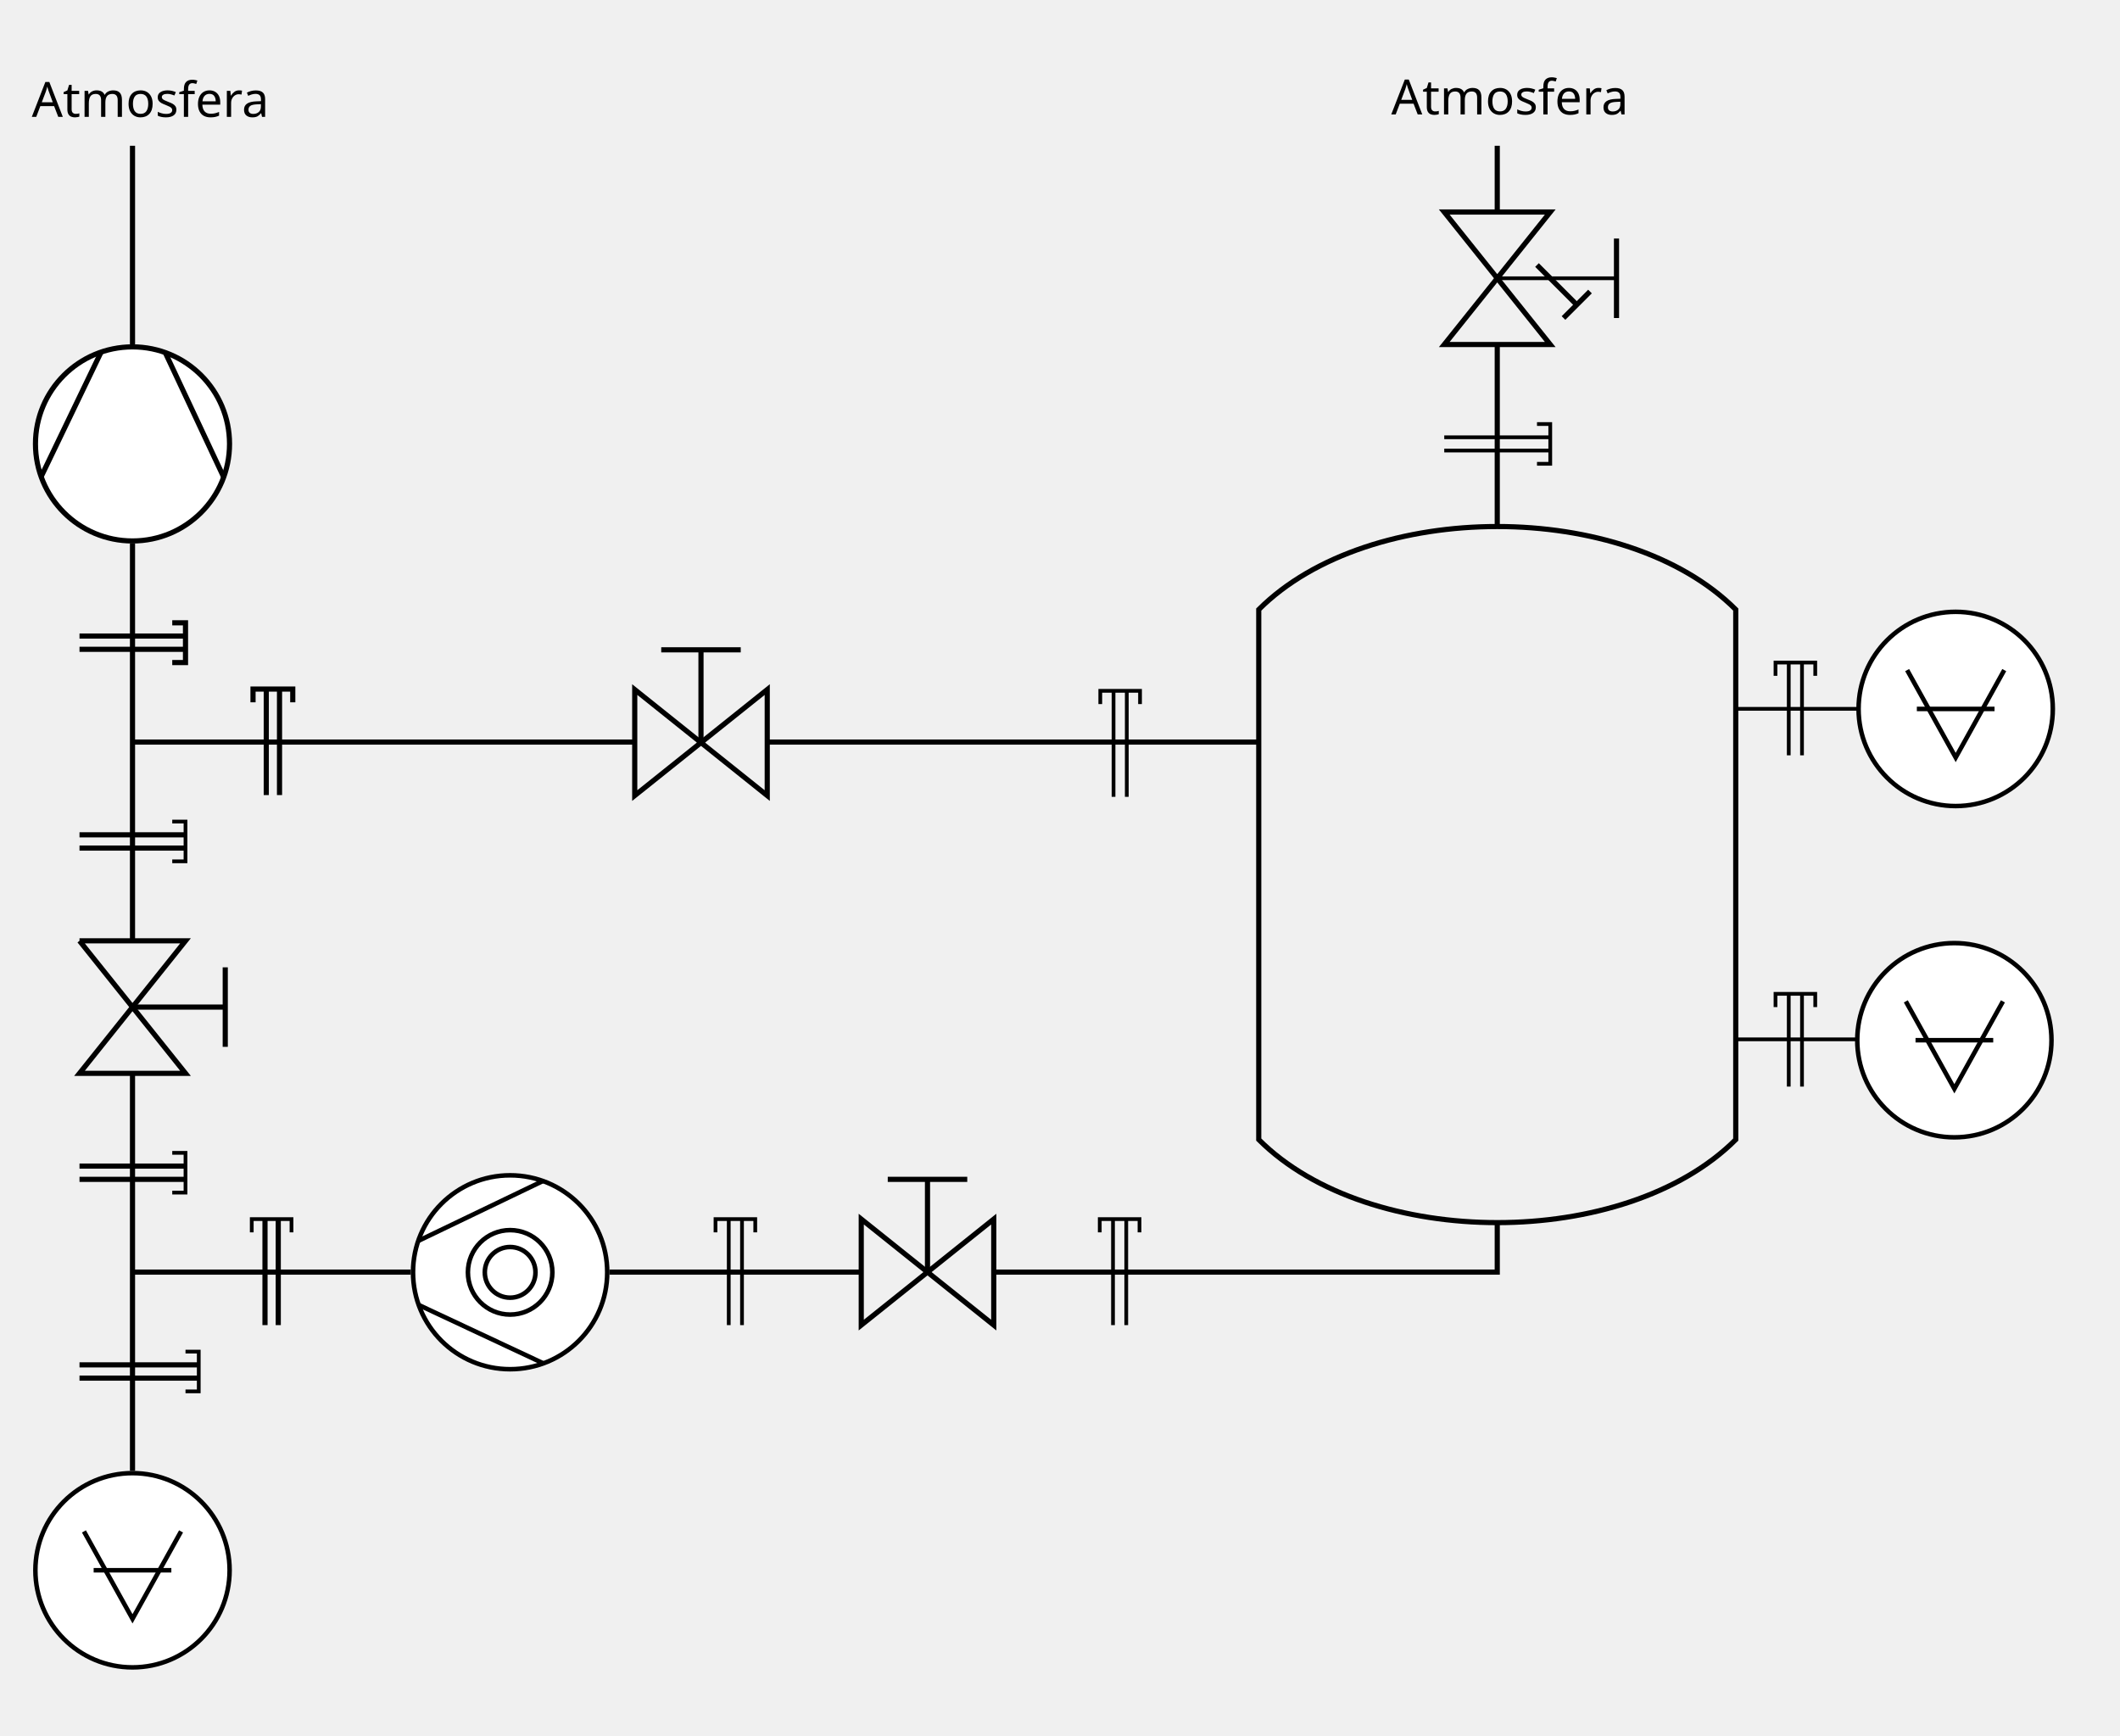
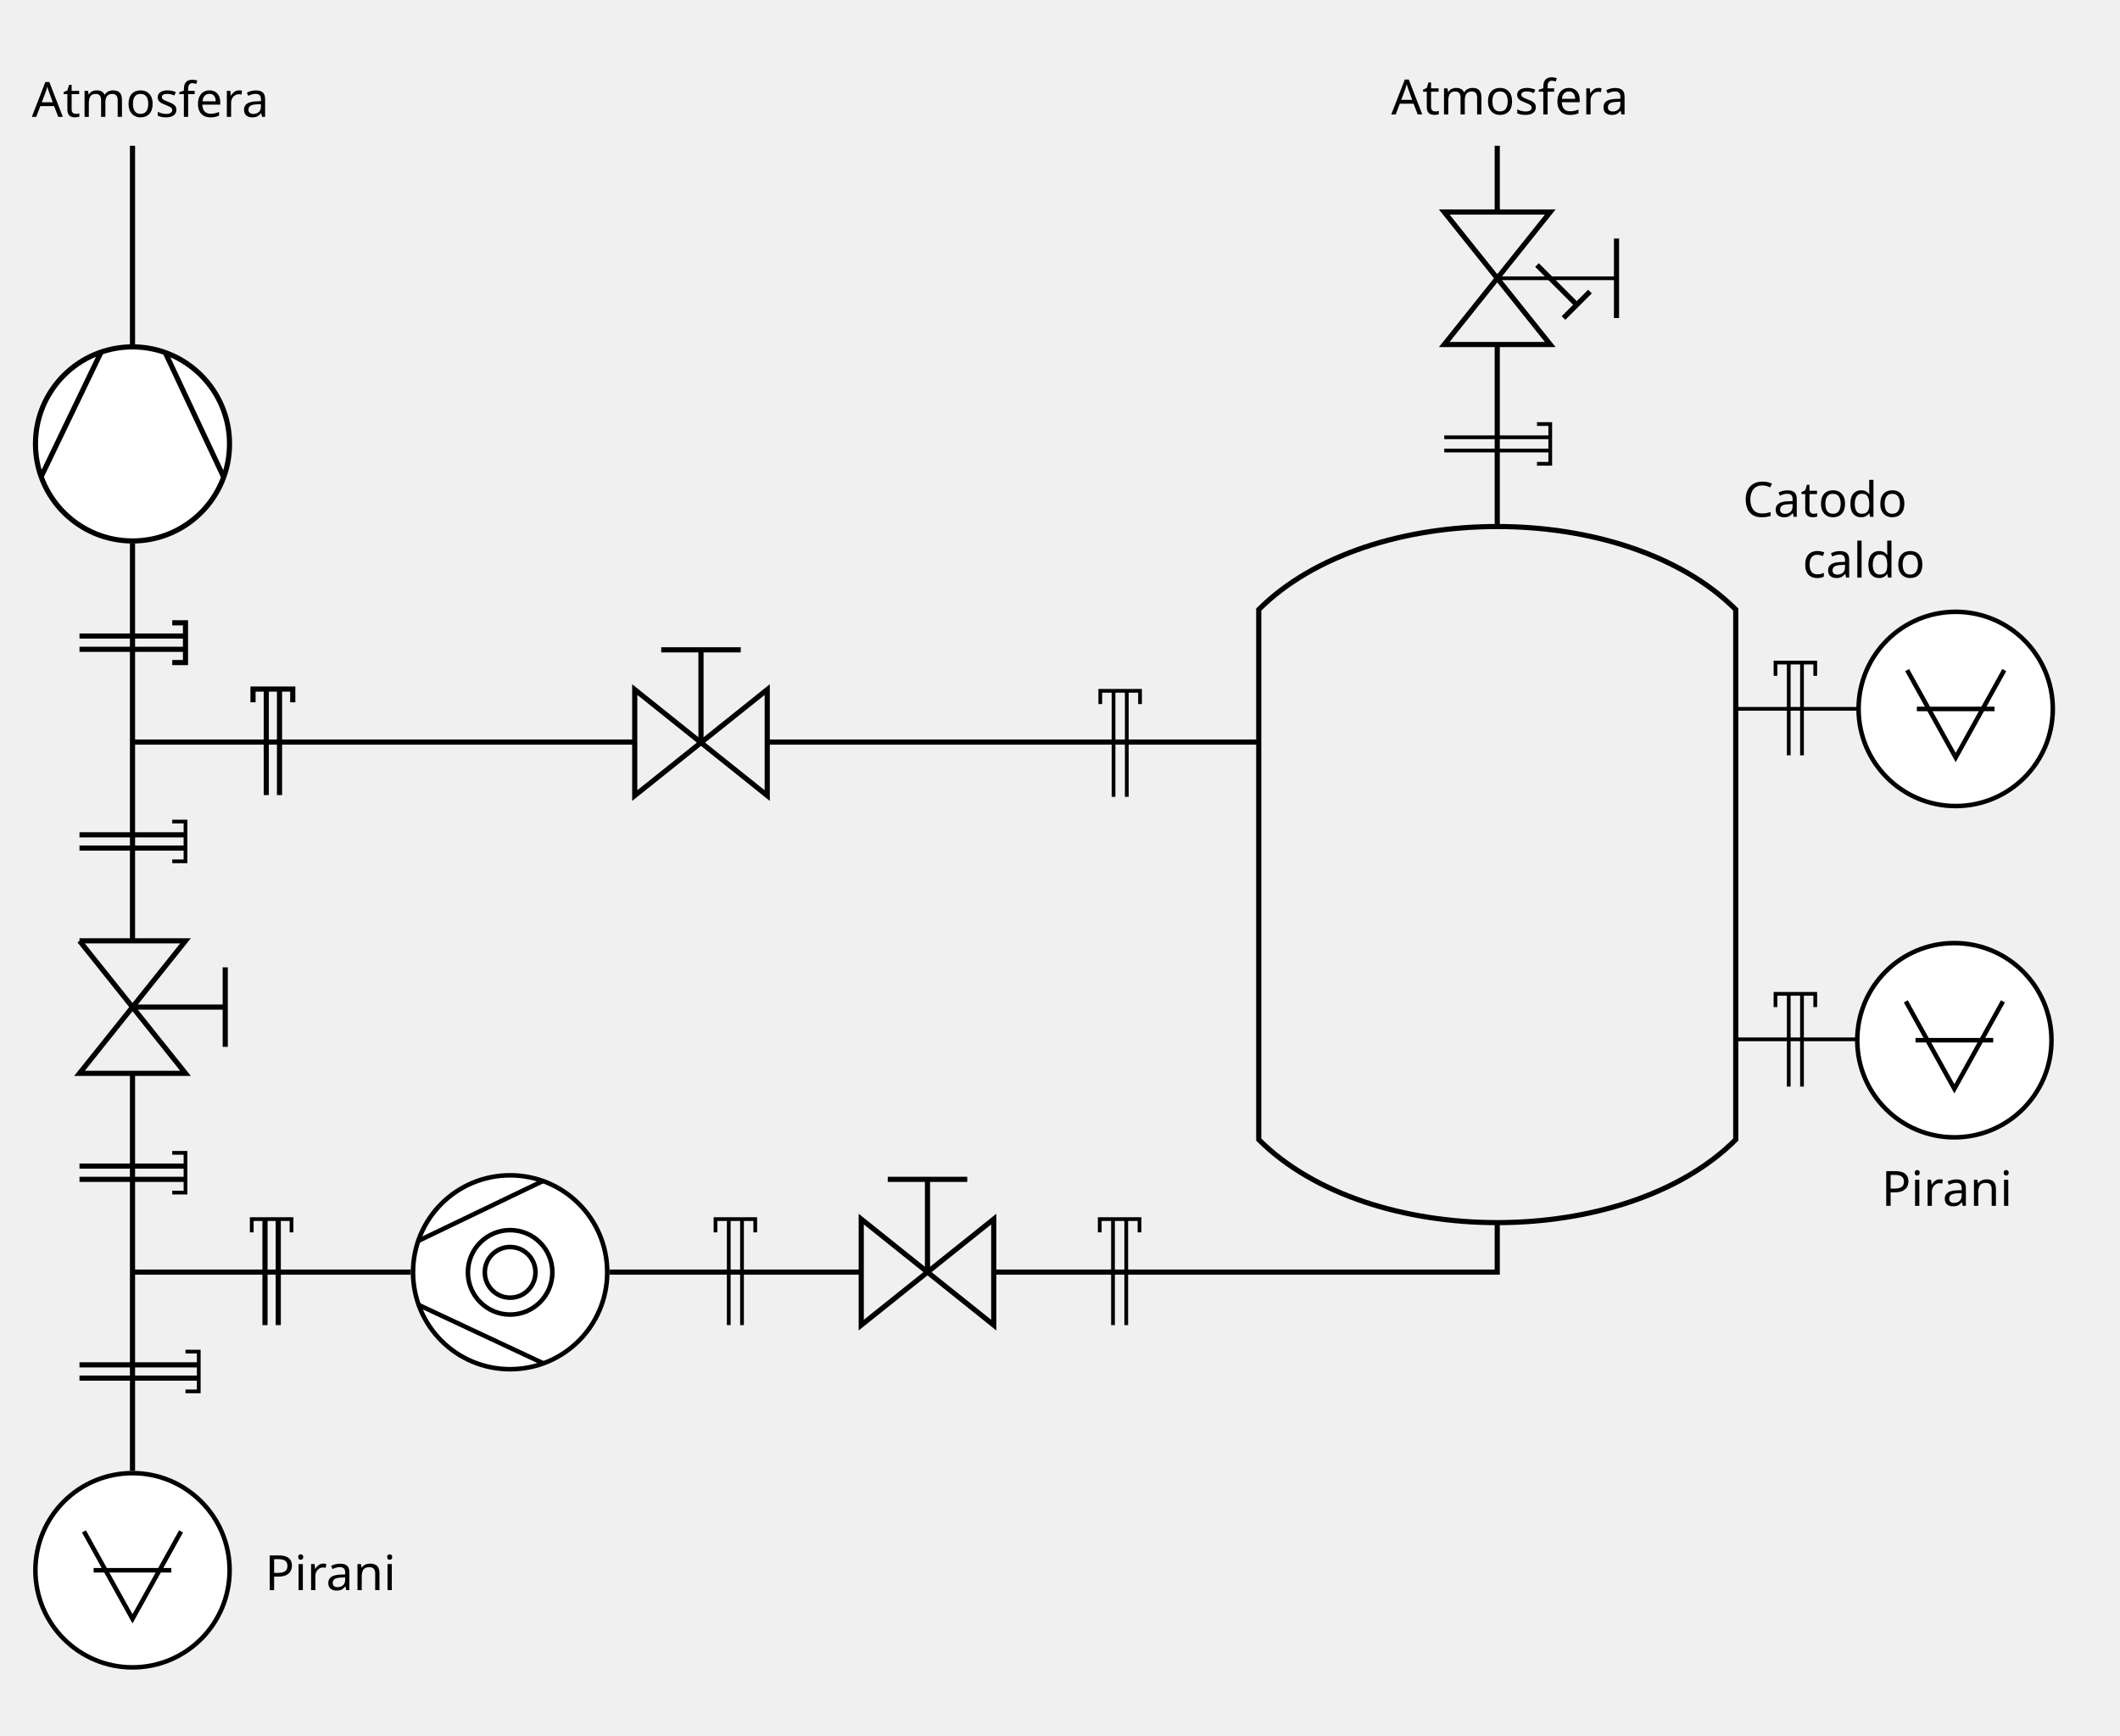
<svg xmlns="http://www.w3.org/2000/svg" width="566.929" height="464.173" id="svg2" version="1.1">
  <defs id="defs4">
    </defs>
  <g id="layer1" transform="translate(0,-588.189)">
    <g id="g3796" transform="matrix(0.4920155,0,0,-0.4920155,-60.41331,954.4869)" style="stroke:#000000;stroke-width:2.801;stroke-miterlimit:4;stroke-opacity:1;stroke-dasharray:none">
      <g id="g3763" style="stroke:#000000;stroke-width:2.801;stroke-miterlimit:4;stroke-opacity:1;stroke-dasharray:none">
        <path style="fill:#ffffff;stroke:#000000;stroke-width:4.423;stroke-linecap:round;stroke-linejoin:round;stroke-miterlimit:4;stroke-opacity:1;stroke-dasharray:none" id="path2985" d="m 264.362,210.083 c 0,45.991 -37.283,83.274 -83.274,83.274 -45.991,0 -83.274,-37.283 -83.274,-83.274 0,-45.991 37.283,-83.274 83.274,-83.274 45.991,0 83.274,37.283 83.274,83.274 z" transform="matrix(0.6333208,0,0,0.6333208,80.1168,370.1801)" />
        <path style="fill:none;stroke:#000000;stroke-width:2.801;stroke-linecap:butt;stroke-linejoin:miter;stroke-miterlimit:4;stroke-opacity:1;stroke-dasharray:none" d="m 145.149,177.148 32.589,67.732" id="path2991" transform="translate(0,308.2677)" />
        <path style="fill:none;stroke:#000000;stroke-width:2.801;stroke-linecap:butt;stroke-linejoin:miter;stroke-miterlimit:4;stroke-opacity:1;stroke-dasharray:none" d="m 244.366,176.893 -31.766,67.73" id="path2993" transform="translate(0,308.2677)" />
      </g>
    </g>
    <path style="fill:none;stroke:#000000;stroke-width:1.378;stroke-linecap:butt;stroke-linejoin:miter;stroke-miterlimit:4;stroke-opacity:1;stroke-dasharray:none" d="m 35.433,680.315 0,-53.15" id="path3784" />
    <path style="fill:none;stroke:#000000;stroke-width:1.378;stroke-linecap:butt;stroke-linejoin:miter;stroke-miterlimit:4;stroke-opacity:1;stroke-dasharray:none" d="m 35.433,733.465 0,106.299" id="path3786" />
    <path style="fill:none;stroke:#000000;stroke-width:1.378;stroke-linecap:butt;stroke-linejoin:miter;stroke-miterlimit:4;stroke-opacity:1;stroke-dasharray:none" d="m 21.26,758.268 28.346,0" id="path3788" />
    <path style="fill:none;stroke:#000000;stroke-width:1.378;stroke-linecap:butt;stroke-linejoin:miter;stroke-miterlimit:4;stroke-opacity:1;stroke-dasharray:none" d="m 21.26,761.811 28.346,0" id="path3790" />
    <path style="fill:none;stroke:#000000;stroke-width:1.378;stroke-linecap:butt;stroke-linejoin:miter;stroke-miterlimit:4;stroke-opacity:1;stroke-dasharray:none" d="m 336.614,892.913 0,-141.732 c 29.6,-29.6 97.959,-29.6 127.559,0 l 0,141.732 c -29.6,29.6 -97.959,29.6 -127.559,0 z" id="path3794" />
    <path style="fill:none;stroke:#000000;stroke-width:1.378;stroke-linecap:butt;stroke-linejoin:miter;stroke-miterlimit:4;stroke-opacity:1;stroke-dasharray:none" d="m 21.26,839.764 28.346,0 -14.173,17.717 -14.173,-17.717" id="path3802" />
    <path style="fill:none;stroke:#000000;stroke-width:1.378;stroke-linecap:butt;stroke-linejoin:miter;stroke-miterlimit:4;stroke-opacity:1;stroke-dasharray:none" d="m 35.433,857.48 -14.173,17.717 28.346,0 z" id="path3804" />
    <path style="fill:none;stroke:#000000;stroke-width:1.378;stroke-linecap:butt;stroke-linejoin:miter;stroke-miterlimit:4;stroke-opacity:1;stroke-dasharray:none" d="m 35.433,857.48 24.803,0" id="path3808" />
    <path style="fill:none;stroke:#000000;stroke-width:1.378;stroke-linecap:butt;stroke-linejoin:miter;stroke-miterlimit:4;stroke-opacity:1;stroke-dasharray:none" d="m 60.236,846.85 0,21.26" id="path3810" />
    <path style="fill:none;stroke:#000000;stroke-width:1.378;stroke-linecap:butt;stroke-linejoin:miter;stroke-miterlimit:4;stroke-opacity:1;stroke-dasharray:none" d="m 35.433,786.614 134.646,0" id="path3812" />
    <path style="fill:none;stroke:#000000;stroke-width:1.378;stroke-linecap:butt;stroke-linejoin:miter;stroke-miterlimit:4;stroke-opacity:1;stroke-dasharray:none" d="m 169.74,772.579 0,28.346 17.717,-14.173 z" id="path3814" />
    <path style="fill:none;stroke:#000000;stroke-width:1.378;stroke-linecap:butt;stroke-linejoin:miter;stroke-miterlimit:4;stroke-opacity:1;stroke-dasharray:none" d="m 187.457,786.752 17.717,-14.173 0,28.346 z" id="path3816" />
    <path style="fill:none;stroke:#000000;stroke-width:1.378;stroke-linecap:butt;stroke-linejoin:miter;stroke-miterlimit:4;stroke-opacity:1;stroke-dasharray:none" d="m 187.457,786.752 0,-24.803" id="path3818" />
    <path style="fill:none;stroke:#000000;stroke-width:1.378;stroke-linecap:butt;stroke-linejoin:miter;stroke-miterlimit:4;stroke-opacity:1;stroke-dasharray:none" d="m 176.827,761.949 21.26,0" id="path3820" />
    <path style="fill:none;stroke:#000000;stroke-width:1.378;stroke-linecap:butt;stroke-linejoin:miter;stroke-miterlimit:4;stroke-opacity:1;stroke-dasharray:none" d="m 205.512,786.614 131.102,0" id="path3822" />
    <path style="fill:none;stroke:#000000;stroke-width:1.378;stroke-linecap:butt;stroke-linejoin:miter;stroke-miterlimit:4;stroke-opacity:1;stroke-dasharray:none" d="m 35.433,875.197 0,106.299" id="path3824" />
    <path style="fill:none;stroke:#000000;stroke-width:1.378;stroke-linecap:butt;stroke-linejoin:miter;stroke-miterlimit:4;stroke-opacity:1;stroke-dasharray:none" d="m 21.26,900 28.346,0" id="path3826" />
    <path style="fill:none;stroke:#000000;stroke-width:1.378;stroke-linecap:butt;stroke-linejoin:miter;stroke-miterlimit:4;stroke-opacity:1;stroke-dasharray:none" d="m 21.26,903.543 28.346,0" id="path3828" />
    <path style="fill:none;stroke:#000000;stroke-width:1.378;stroke-linecap:butt;stroke-linejoin:miter;stroke-miterlimit:4;stroke-opacity:1;stroke-dasharray:none" d="m 21.26,811.417 28.346,0" id="path3859" />
    <path style="fill:none;stroke:#000000;stroke-width:1.378;stroke-linecap:butt;stroke-linejoin:miter;stroke-miterlimit:4;stroke-opacity:1;stroke-dasharray:none" d="m 21.26,814.961 28.346,0" id="path3861" />
    <path style="fill:none;stroke:#000000;stroke-width:1.378;stroke-linecap:butt;stroke-linejoin:miter;stroke-miterlimit:4;stroke-opacity:1;stroke-dasharray:none" d="m 35.433,928.346 74.409,0" id="path3867" />
    <path style="fill:none;stroke:#000000;stroke-width:1.378;stroke-linecap:butt;stroke-linejoin:miter;stroke-miterlimit:4;stroke-opacity:1;stroke-dasharray:none" d="m 21.26,953.15 31.89,0" id="path3869" />
    <path style="fill:none;stroke:#000000;stroke-width:1.378;stroke-linecap:butt;stroke-linejoin:miter;stroke-miterlimit:4;stroke-opacity:1;stroke-dasharray:none" d="m 21.26,956.693 31.89,0" id="path3871" />
    <g id="g3942" transform="matrix(0.7329354,0,0,0.7329354,-94.41769,340.6381)" style="stroke:#000000;stroke-width:1.65;stroke-miterlimit:4;stroke-opacity:1;stroke-dasharray:none">
      <path transform="translate(0,308.2677)" d="m 212.598,602.362 c 0,19.569 -15.864,35.433 -35.433,35.433 -19.569,0 -35.433,-15.864 -35.433,-35.433 0,-19.569 15.864,-35.433 35.433,-35.433 19.569,0 35.433,15.864 35.433,35.433 z" id="path3875" style="fill:#ffffff;fill-opacity:1;stroke:#000000;stroke-width:1.65;stroke-linecap:round;stroke-linejoin:round;stroke-miterlimit:4;stroke-opacity:1;stroke-dasharray:none" />
      <path transform="translate(0,308.2677)" id="path3877" d="m 159.449,588.189 17.717,31.89 17.717,-31.89" style="fill:none;stroke:#000000;stroke-width:1.65;stroke-linecap:butt;stroke-linejoin:miter;stroke-miterlimit:4;stroke-opacity:1;stroke-dasharray:none" />
      <path transform="translate(0,308.2677)" id="path3879" d="m 162.992,602.362 28.346,0" style="fill:none;stroke:#000000;stroke-width:1.65;stroke-linecap:butt;stroke-linejoin:miter;stroke-miterlimit:4;stroke-opacity:1;stroke-dasharray:none" />
    </g>
    <g id="g4045" transform="matrix(0.8836592,0,0,0.8836592,18.80076,148.4647)">
      <g style="stroke:#000000;stroke-width:1.65;stroke-miterlimit:4;stroke-opacity:1;stroke-dasharray:none" transform="matrix(0,0.8353882,-0.8353882,0,805.0348,645.8301)" id="g3921">
        <g style="stroke:#000000;stroke-width:2.476;stroke-miterlimit:4;stroke-opacity:1;stroke-dasharray:none" id="g3796-8" transform="matrix(0.6658579,0,0,0.6669533,153.7228,468.7053)">
          <g style="stroke:#000000;stroke-width:2.476;stroke-miterlimit:4;stroke-opacity:1;stroke-dasharray:none" id="g3763-4">
            <path style="fill:#ffffff;stroke:#000000;stroke-width:3.909;stroke-linecap:round;stroke-linejoin:round;stroke-miterlimit:4;stroke-opacity:1;stroke-dasharray:none" id="path2985-3" d="m 264.362,210.083 c 0,45.991 -37.283,83.274 -83.274,83.274 -45.991,0 -83.274,-37.283 -83.274,-83.274 0,-45.991 37.283,-83.274 83.274,-83.274 45.991,0 83.274,37.283 83.274,83.274 z" transform="matrix(0.6333208,0,0,0.6333208,80.1168,370.1801)" />
            <path style="fill:none;stroke:#000000;stroke-width:2.476;stroke-linecap:butt;stroke-linejoin:miter;stroke-miterlimit:4;stroke-opacity:1;stroke-dasharray:none" d="m 145.149,177.148 32.589,67.732" id="path2991-2" transform="translate(0,308.2677)" />
            <path style="fill:none;stroke:#000000;stroke-width:2.476;stroke-linecap:butt;stroke-linejoin:miter;stroke-miterlimit:4;stroke-opacity:1;stroke-dasharray:none" d="m 244.366,176.893 -31.766,67.73" id="path2993-0" transform="translate(0,308.2677)" />
          </g>
        </g>
        <path style="fill:#ffffff;fill-opacity:1;stroke:#000000;stroke-width:1.911;stroke-linecap:round;stroke-linejoin:round;stroke-miterlimit:4;stroke-opacity:1;stroke-dasharray:none" id="path3911" d="m 301.181,496.063 c 0,9.785 -7.932,17.717 -17.717,17.717 -9.785,0 -17.717,-7.932 -17.717,-17.717 0,-9.785 7.932,-17.717 17.717,-17.717 9.785,0 17.717,7.932 17.717,17.717 z" transform="matrix(0.8634474,0,0,0.8634474,38.70782,376.0064)" />
        <path style="fill:#ffffff;fill-opacity:1;stroke:#000000;stroke-width:1.911;stroke-linecap:round;stroke-linejoin:round;stroke-miterlimit:4;stroke-opacity:1;stroke-dasharray:none" id="path3915" d="m 294.094,496.063 c 0,5.871 -4.759,10.63 -10.63,10.63 -5.871,0 -10.63,-4.759 -10.63,-10.63 0,-5.871 4.759,-10.63 10.63,-10.63 5.871,0 10.63,4.759 10.63,10.63 z" transform="matrix(0.8634474,0,0,0.8634474,38.70782,376.0064)" />
      </g>
    </g>
    <path style="fill:none;stroke:#000000;stroke-width:1.378;stroke-linecap:butt;stroke-linejoin:miter;stroke-miterlimit:4;stroke-opacity:1;stroke-dasharray:none" d="m 70.866,914.173 0,28.346" id="path3917" />
    <path style="fill:none;stroke:#000000;stroke-width:1.378;stroke-linecap:butt;stroke-linejoin:miter;stroke-miterlimit:4;stroke-opacity:1;stroke-dasharray:none" d="m 74.409,942.52 0,-28.346" id="path3919" />
    <path style="fill:none;stroke:#000000;stroke-width:1.378;stroke-linecap:butt;stroke-linejoin:miter;stroke-miterlimit:4;stroke-opacity:1;stroke-dasharray:none" d="m 162.992,928.346 67.323,0" id="path3930" />
    <path style="fill:none;stroke:#000000;stroke-width:1.378;stroke-linecap:butt;stroke-linejoin:miter;stroke-miterlimit:4;stroke-opacity:1;stroke-dasharray:none" d="m 230.315,914.173 0,28.346 17.717,-14.173 z" id="path3932" />
    <path style="fill:none;stroke:#000000;stroke-width:1.378;stroke-linecap:butt;stroke-linejoin:miter;stroke-miterlimit:4;stroke-opacity:1;stroke-dasharray:none" d="m 248.031,928.346 17.717,-14.173 0,28.346 z" id="path3934" />
    <path style="fill:none;stroke:#000000;stroke-width:1.378;stroke-linecap:butt;stroke-linejoin:miter;stroke-miterlimit:4;stroke-opacity:1;stroke-dasharray:none" d="m 248.031,928.346 0,-24.803" id="path3936" />
    <path style="fill:none;stroke:#000000;stroke-width:1.378;stroke-linecap:butt;stroke-linejoin:miter;stroke-miterlimit:4;stroke-opacity:1;stroke-dasharray:none" d="m 237.402,903.543 21.26,0" id="path3938" />
    <path style="fill:none;stroke:#000000;stroke-width:1.378;stroke-linecap:butt;stroke-linejoin:miter;stroke-miterlimit:4;stroke-opacity:1;stroke-dasharray:none" d="m 265.748,928.346 134.646,0 0,-13.289" id="path3940" />
    <g id="g4091" transform="matrix(0.8773591,0,0,0.8773591,58.85242,167.0976)">
      <g style="stroke:#000000;stroke-width:1.65;stroke-miterlimit:4;stroke-opacity:1;stroke-dasharray:none" id="g3942-9" transform="matrix(0.8353882,0,0,0.8353882,380.6134,36.25445)">
        <path style="fill:#ffffff;fill-opacity:1;stroke:#000000;stroke-width:1.65;stroke-linecap:round;stroke-linejoin:round;stroke-miterlimit:4;stroke-opacity:1;stroke-dasharray:none" id="path3875-5" d="m 212.598,602.362 c 0,19.569 -15.864,35.433 -35.433,35.433 -19.569,0 -35.433,-15.864 -35.433,-35.433 0,-19.569 15.864,-35.433 35.433,-35.433 19.569,0 35.433,15.864 35.433,35.433 z" transform="translate(0,308.2677)" />
        <path style="fill:none;stroke:#000000;stroke-width:1.65;stroke-linecap:butt;stroke-linejoin:miter;stroke-miterlimit:4;stroke-opacity:1;stroke-dasharray:none" d="m 159.449,588.189 17.717,31.89 17.717,-31.89" id="path3877-0" transform="translate(0,308.2677)" />
        <path style="fill:none;stroke:#000000;stroke-width:1.65;stroke-linecap:butt;stroke-linejoin:miter;stroke-miterlimit:4;stroke-opacity:1;stroke-dasharray:none" d="m 162.992,602.362 28.346,0" id="path3879-2" transform="translate(0,308.2677)" />
      </g>
    </g>
    <g id="g4085" transform="matrix(0.8773591,0,0,0.8773591,58.89568,156.3302)">
      <g style="stroke:#000000;stroke-width:1.65;stroke-miterlimit:4;stroke-opacity:1;stroke-dasharray:none" id="g3942-9-9" transform="matrix(0.8353882,0,0,0.8353882,380.9661,-52.43813)">
        <path style="fill:#ffffff;fill-opacity:1;stroke:#000000;stroke-width:1.65;stroke-linecap:round;stroke-linejoin:round;stroke-miterlimit:4;stroke-opacity:1;stroke-dasharray:none" id="path3875-5-1" d="m 212.598,602.362 c 0,19.569 -15.864,35.433 -35.433,35.433 -19.569,0 -35.433,-15.864 -35.433,-35.433 0,-19.569 15.864,-35.433 35.433,-35.433 19.569,0 35.433,15.864 35.433,35.433 z" transform="translate(0,308.2677)" />
        <path style="fill:none;stroke:#000000;stroke-width:1.65;stroke-linecap:butt;stroke-linejoin:miter;stroke-miterlimit:4;stroke-opacity:1;stroke-dasharray:none" d="m 159.449,588.189 17.717,31.89 17.717,-31.89" id="path3877-0-0" transform="translate(0,308.2677)" />
        <path style="fill:none;stroke:#000000;stroke-width:1.65;stroke-linecap:butt;stroke-linejoin:miter;stroke-miterlimit:4;stroke-opacity:1;stroke-dasharray:none" d="m 162.992,602.362 28.346,0" id="path3879-2-6" transform="translate(0,308.2677)" />
      </g>
    </g>
    <path style="fill:none;stroke:#000000;stroke-width:1.378;stroke-linecap:butt;stroke-linejoin:miter;stroke-miterlimit:4;stroke-opacity:1;stroke-dasharray:none" d="m 400.394,729.14 0,-48.825" id="path4006" />
    <g id="g4022" transform="matrix(0,0.8353882,-0.8353882,0,790.709,128.0047)" style="stroke:#000000;stroke-width:1.65;stroke-miterlimit:4;stroke-opacity:1;stroke-dasharray:none">
      <path id="path4008" d="m 639.935,467.226 -21.208,-16.966 0,33.932 z" style="fill:none;stroke:#000000;stroke-width:1.65;stroke-linecap:butt;stroke-linejoin:miter;stroke-miterlimit:4;stroke-opacity:1;stroke-dasharray:none" />
      <path id="path4010" d="m 639.935,467.226 21.208,-16.966 0,33.932 z" style="fill:none;stroke:#000000;stroke-width:1.65;stroke-linecap:butt;stroke-linejoin:miter;stroke-miterlimit:4;stroke-opacity:1;stroke-dasharray:none" />
      <path id="path4012" d="m 627.21,429.053 25.449,0" style="fill:none;stroke:#000000;stroke-width:1.65;stroke-linecap:butt;stroke-linejoin:miter;stroke-miterlimit:4;stroke-opacity:1;stroke-dasharray:none" />
      <path id="path4014" d="m 635.693,454.502 12.725,-12.725" style="fill:none;stroke:#000000;stroke-width:1.65;stroke-linecap:butt;stroke-linejoin:miter;stroke-miterlimit:4;stroke-opacity:1;stroke-dasharray:none" />
      <path id="path4016" d="m 644.176,437.536 8.483,8.483" style="fill:none;stroke:#000000;stroke-width:1.65;stroke-linecap:butt;stroke-linejoin:miter;stroke-miterlimit:4;stroke-opacity:1;stroke-dasharray:none" />
    </g>
    <path style="fill:none;stroke:#000000;stroke-width:1.378;stroke-linecap:butt;stroke-linejoin:miter;stroke-miterlimit:4;stroke-opacity:1;stroke-dasharray:none" d="m 400.394,644.882 0,-17.717" id="path4029" />
    <path style="fill:none;stroke:#000000;stroke-width:1.378;stroke-linecap:butt;stroke-linejoin:miter;stroke-miterlimit:4;stroke-opacity:1;stroke-dasharray:none" d="m 46.063,754.724 3.543,0 0,10.63 -3.543,0" id="path4031" />
    <path style="fill:none;stroke:#000000;stroke-width:1.378;stroke-linecap:butt;stroke-linejoin:miter;stroke-miterlimit:4;stroke-opacity:1;stroke-dasharray:none" d="m 71.206,772.441 0,28.346" id="path4033" />
    <path style="fill:none;stroke:#000000;stroke-width:1.378;stroke-linecap:butt;stroke-linejoin:miter;stroke-miterlimit:4;stroke-opacity:1;stroke-dasharray:none" d="m 74.749,772.441 0,28.346" id="path4037" />
    <path style="fill:none;stroke:#000000;stroke-width:1.378;stroke-linecap:butt;stroke-linejoin:miter;stroke-miterlimit:4;stroke-opacity:1;stroke-dasharray:none" d="m 67.663,775.984 0,-3.543 10.63,0 0,3.543" id="path4039" />
    <path style="fill:none;stroke:#000000;stroke-width:1px;stroke-linecap:butt;stroke-linejoin:miter;stroke-opacity:1" d="m 46.063,807.874 3.543,0 0,10.63 -3.543,0" id="path4041" />
    <path style="fill:none;stroke:#000000;stroke-width:1px;stroke-linecap:butt;stroke-linejoin:miter;stroke-opacity:1" d="m 46.063,896.457 3.543,0 0,10.63 -3.543,0" id="path4043" />
    <path style="fill:none;stroke:#000000;stroke-width:1px;stroke-linecap:butt;stroke-linejoin:miter;stroke-opacity:1" d="m 49.606,949.606 3.543,0 0,10.63 -3.543,0" id="path4055" />
    <path style="fill:none;stroke:#000000;stroke-width:1px;stroke-linecap:butt;stroke-linejoin:miter;stroke-opacity:1" d="m 67.323,917.717 0,-3.543 10.63,0 0,3.543" id="path4057" />
    <path style="fill:none;stroke:#000000;stroke-width:1px;stroke-linecap:butt;stroke-linejoin:miter;stroke-opacity:1" d="m 194.882,914.173 0,28.346" id="path4059" />
    <path style="fill:none;stroke:#000000;stroke-width:1px;stroke-linecap:butt;stroke-linejoin:miter;stroke-opacity:1" d="m 198.425,942.52 0,-28.346" id="path4061" />
    <path style="fill:none;stroke:#000000;stroke-width:1px;stroke-linecap:butt;stroke-linejoin:miter;stroke-opacity:1" d="m 191.339,917.717 0,-3.543 10.63,0 0,3.543" id="path4063" />
    <path style="fill:none;stroke:#000000;stroke-width:1px;stroke-linecap:butt;stroke-linejoin:miter;stroke-opacity:1" d="m 297.78,801.259 0,-28.346" id="path4065" />
    <path style="fill:none;stroke:#000000;stroke-width:1px;stroke-linecap:butt;stroke-linejoin:miter;stroke-opacity:1" d="m 301.324,772.912 0,28.346" id="path4067" />
    <path style="fill:none;stroke:#000000;stroke-width:1px;stroke-linecap:butt;stroke-linejoin:miter;stroke-opacity:1" d="m 294.237,776.456 0,-3.543 10.63,0 0,3.543" id="path4069" />
    <path style="fill:none;stroke:#000000;stroke-width:1px;stroke-linecap:butt;stroke-linejoin:miter;stroke-opacity:1" d="m 297.638,942.52 0,-28.346" id="path4071" />
    <path style="fill:none;stroke:#000000;stroke-width:1px;stroke-linecap:butt;stroke-linejoin:miter;stroke-opacity:1" d="m 294.094,917.717 0,-3.543 10.63,0 0,3.543" id="path4073" />
    <path style="fill:none;stroke:#000000;stroke-width:1px;stroke-linecap:butt;stroke-linejoin:miter;stroke-opacity:1" d="m 301.181,914.173 0,28.346" id="path4075" />
    <path style="fill:none;stroke:#000000;stroke-width:1px;stroke-linecap:butt;stroke-linejoin:miter;stroke-opacity:1" d="m 386.22,708.661 28.346,0" id="path4077" />
    <path style="fill:none;stroke:#000000;stroke-width:1px;stroke-linecap:butt;stroke-linejoin:miter;stroke-opacity:1" d="m 386.22,705.118 28.346,0" id="path4079" />
    <path style="fill:none;stroke:#000000;stroke-width:1px;stroke-linecap:butt;stroke-linejoin:miter;stroke-opacity:1" d="m 411.024,701.575 3.543,0 0,10.63 -3.543,0" id="path4081" />
    <path style="fill:none;stroke:#000000;stroke-width:1px;stroke-linecap:butt;stroke-linejoin:miter;stroke-opacity:1" d="m 400.394,662.598 31.89,0" id="path4083" />
    <path style="fill:none;stroke:#000000;stroke-width:1px;stroke-linecap:butt;stroke-linejoin:miter;stroke-opacity:1" d="m 496.669,866.105 -32.495,0" id="path4099" />
    <path style="fill:none;stroke:#000000;stroke-width:1px;stroke-linecap:butt;stroke-linejoin:miter;stroke-opacity:1" d="m 497.02,777.729 -32.847,0" id="path4101" />
    <path style="fill:none;stroke:#000000;stroke-width:1px;stroke-linecap:butt;stroke-linejoin:miter;stroke-opacity:1" d="m 478.346,790.158 0,-24.803" id="path4103" />
    <path style="fill:none;stroke:#000000;stroke-width:1px;stroke-linecap:butt;stroke-linejoin:miter;stroke-opacity:1" d="m 481.89,765.354 0,24.803" id="path4105" />
    <path style="fill:none;stroke:#000000;stroke-width:1px;stroke-linecap:butt;stroke-linejoin:miter;stroke-opacity:1" d="m 474.803,768.898 0,-3.543 10.63,0 0,3.543" id="path4107" />
    <path style="fill:none;stroke:#000000;stroke-width:1px;stroke-linecap:butt;stroke-linejoin:miter;stroke-opacity:1" d="m 478.346,878.74 0,-24.803" id="path4109" />
    <path style="fill:none;stroke:#000000;stroke-width:1px;stroke-linecap:butt;stroke-linejoin:miter;stroke-opacity:1" d="m 481.89,853.937 0,24.803" id="path4111" />
    <path style="fill:none;stroke:#000000;stroke-width:1px;stroke-linecap:butt;stroke-linejoin:miter;stroke-opacity:1" d="m 474.803,857.48 0,-3.543 10.63,0 0,3.543" id="path4113" />
    <text xml:space="preserve" style="font-size:40px;font-style:normal;font-variant:normal;font-weight:normal;font-stretch:normal;line-height:125%;letter-spacing:0px;word-spacing:0px;fill:#000000;fill-opacity:1;stroke:none;font-family:TG Pagella Math;-inkscape-font-specification:TG Pagella Math" x="8.505" y="619.446" id="text3118">
      <tspan id="tspan3120" x="8.505" y="619.446" style="font-size:13px">Atmosfera</tspan>
    </text>
    <text xml:space="preserve" style="font-size:40px;font-style:normal;font-variant:normal;font-weight:normal;font-stretch:normal;line-height:125%;letter-spacing:0px;word-spacing:0px;fill:#000000;fill-opacity:1;stroke:none;font-family:TG Pagella Math;-inkscape-font-specification:TG Pagella Math" x="372.047" y="618.792" id="text3118-8">
      <tspan id="tspan3120-6" x="372.047" y="618.792" style="font-size:13px">Atmosfera</tspan>
    </text>
+     <text xml:space="preserve" style="font-size:40px;font-style:normal;font-variant:normal;font-weight:normal;font-stretch:normal;line-height:125%;letter-spacing:0px;word-spacing:0px;fill:#000000;fill-opacity:1;stroke:none;font-family:TG Pagella Math;-inkscape-font-specification:TG Pagella Math" x="70.866" y="1013.386" id="text3118-8-9">
+       <tspan id="tspan3120-6-1" x="70.866" y="1013.386" style="font-size:13px">Pirani</tspan>
+     </text>
+     <text xml:space="preserve" style="font-size:40px;font-style:normal;font-variant:normal;font-weight:normal;font-stretch:normal;line-height:125%;letter-spacing:0px;word-spacing:0px;fill:#000000;fill-opacity:1;stroke:none;font-family:TG Pagella Math;-inkscape-font-specification:TG Pagella Math" x="524.409" y="726.378" id="text3118-8-6">
+       <tspan id="tspan3120-6-5" x="524.409" y="726.378" style="font-size:13px;text-align:center;text-anchor:middle">Catodo</tspan>
+       <tspan x="524.409" y="742.628" style="font-size:13px;text-align:center;text-anchor:middle" id="tspan3123">caldo</tspan>
+     </text>
+     <text xml:space="preserve" style="font-size:40px;font-style:normal;font-variant:normal;font-weight:normal;font-stretch:normal;line-height:125%;letter-spacing:0px;word-spacing:0px;fill:#000000;fill-opacity:1;stroke:none;font-family:TG Pagella Math;-inkscape-font-specification:TG Pagella Math" x="503.15" y="910.63" id="text3118-8-0">
+       <tspan x="503.15" y="910.63" style="font-size:13px" id="tspan3125">Pirani</tspan>
+     </text>
  </g>
</svg>
